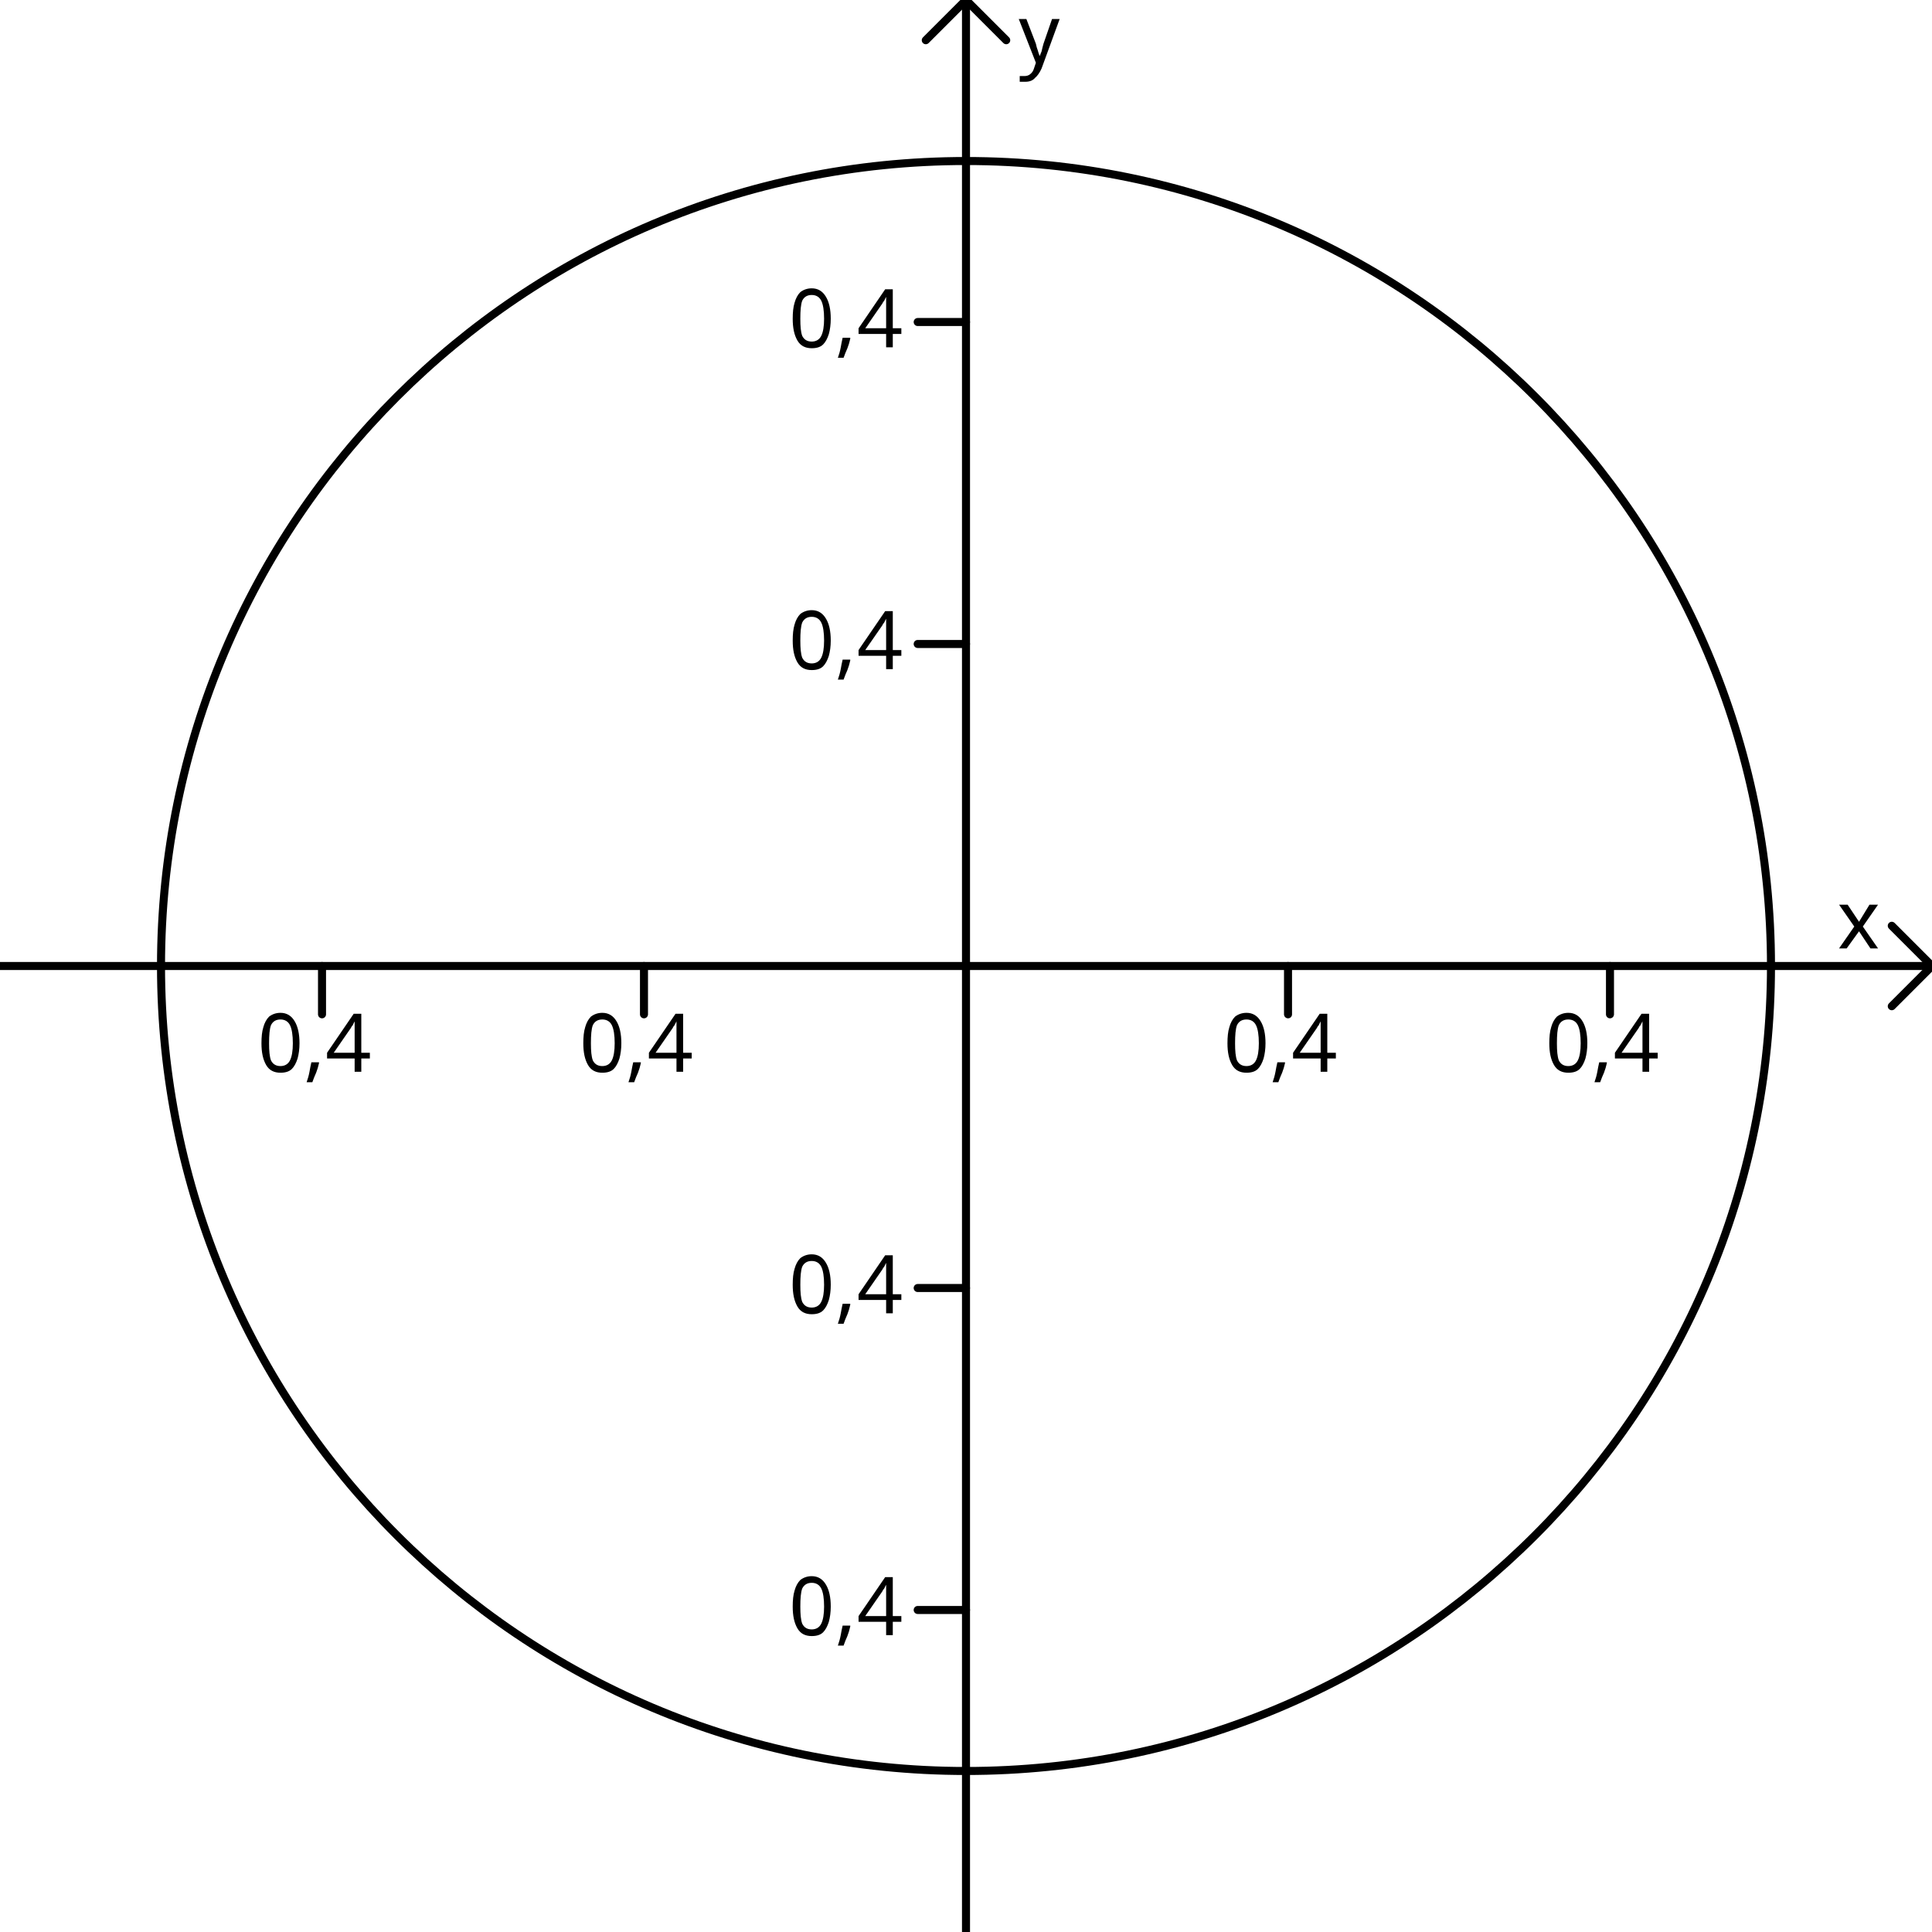
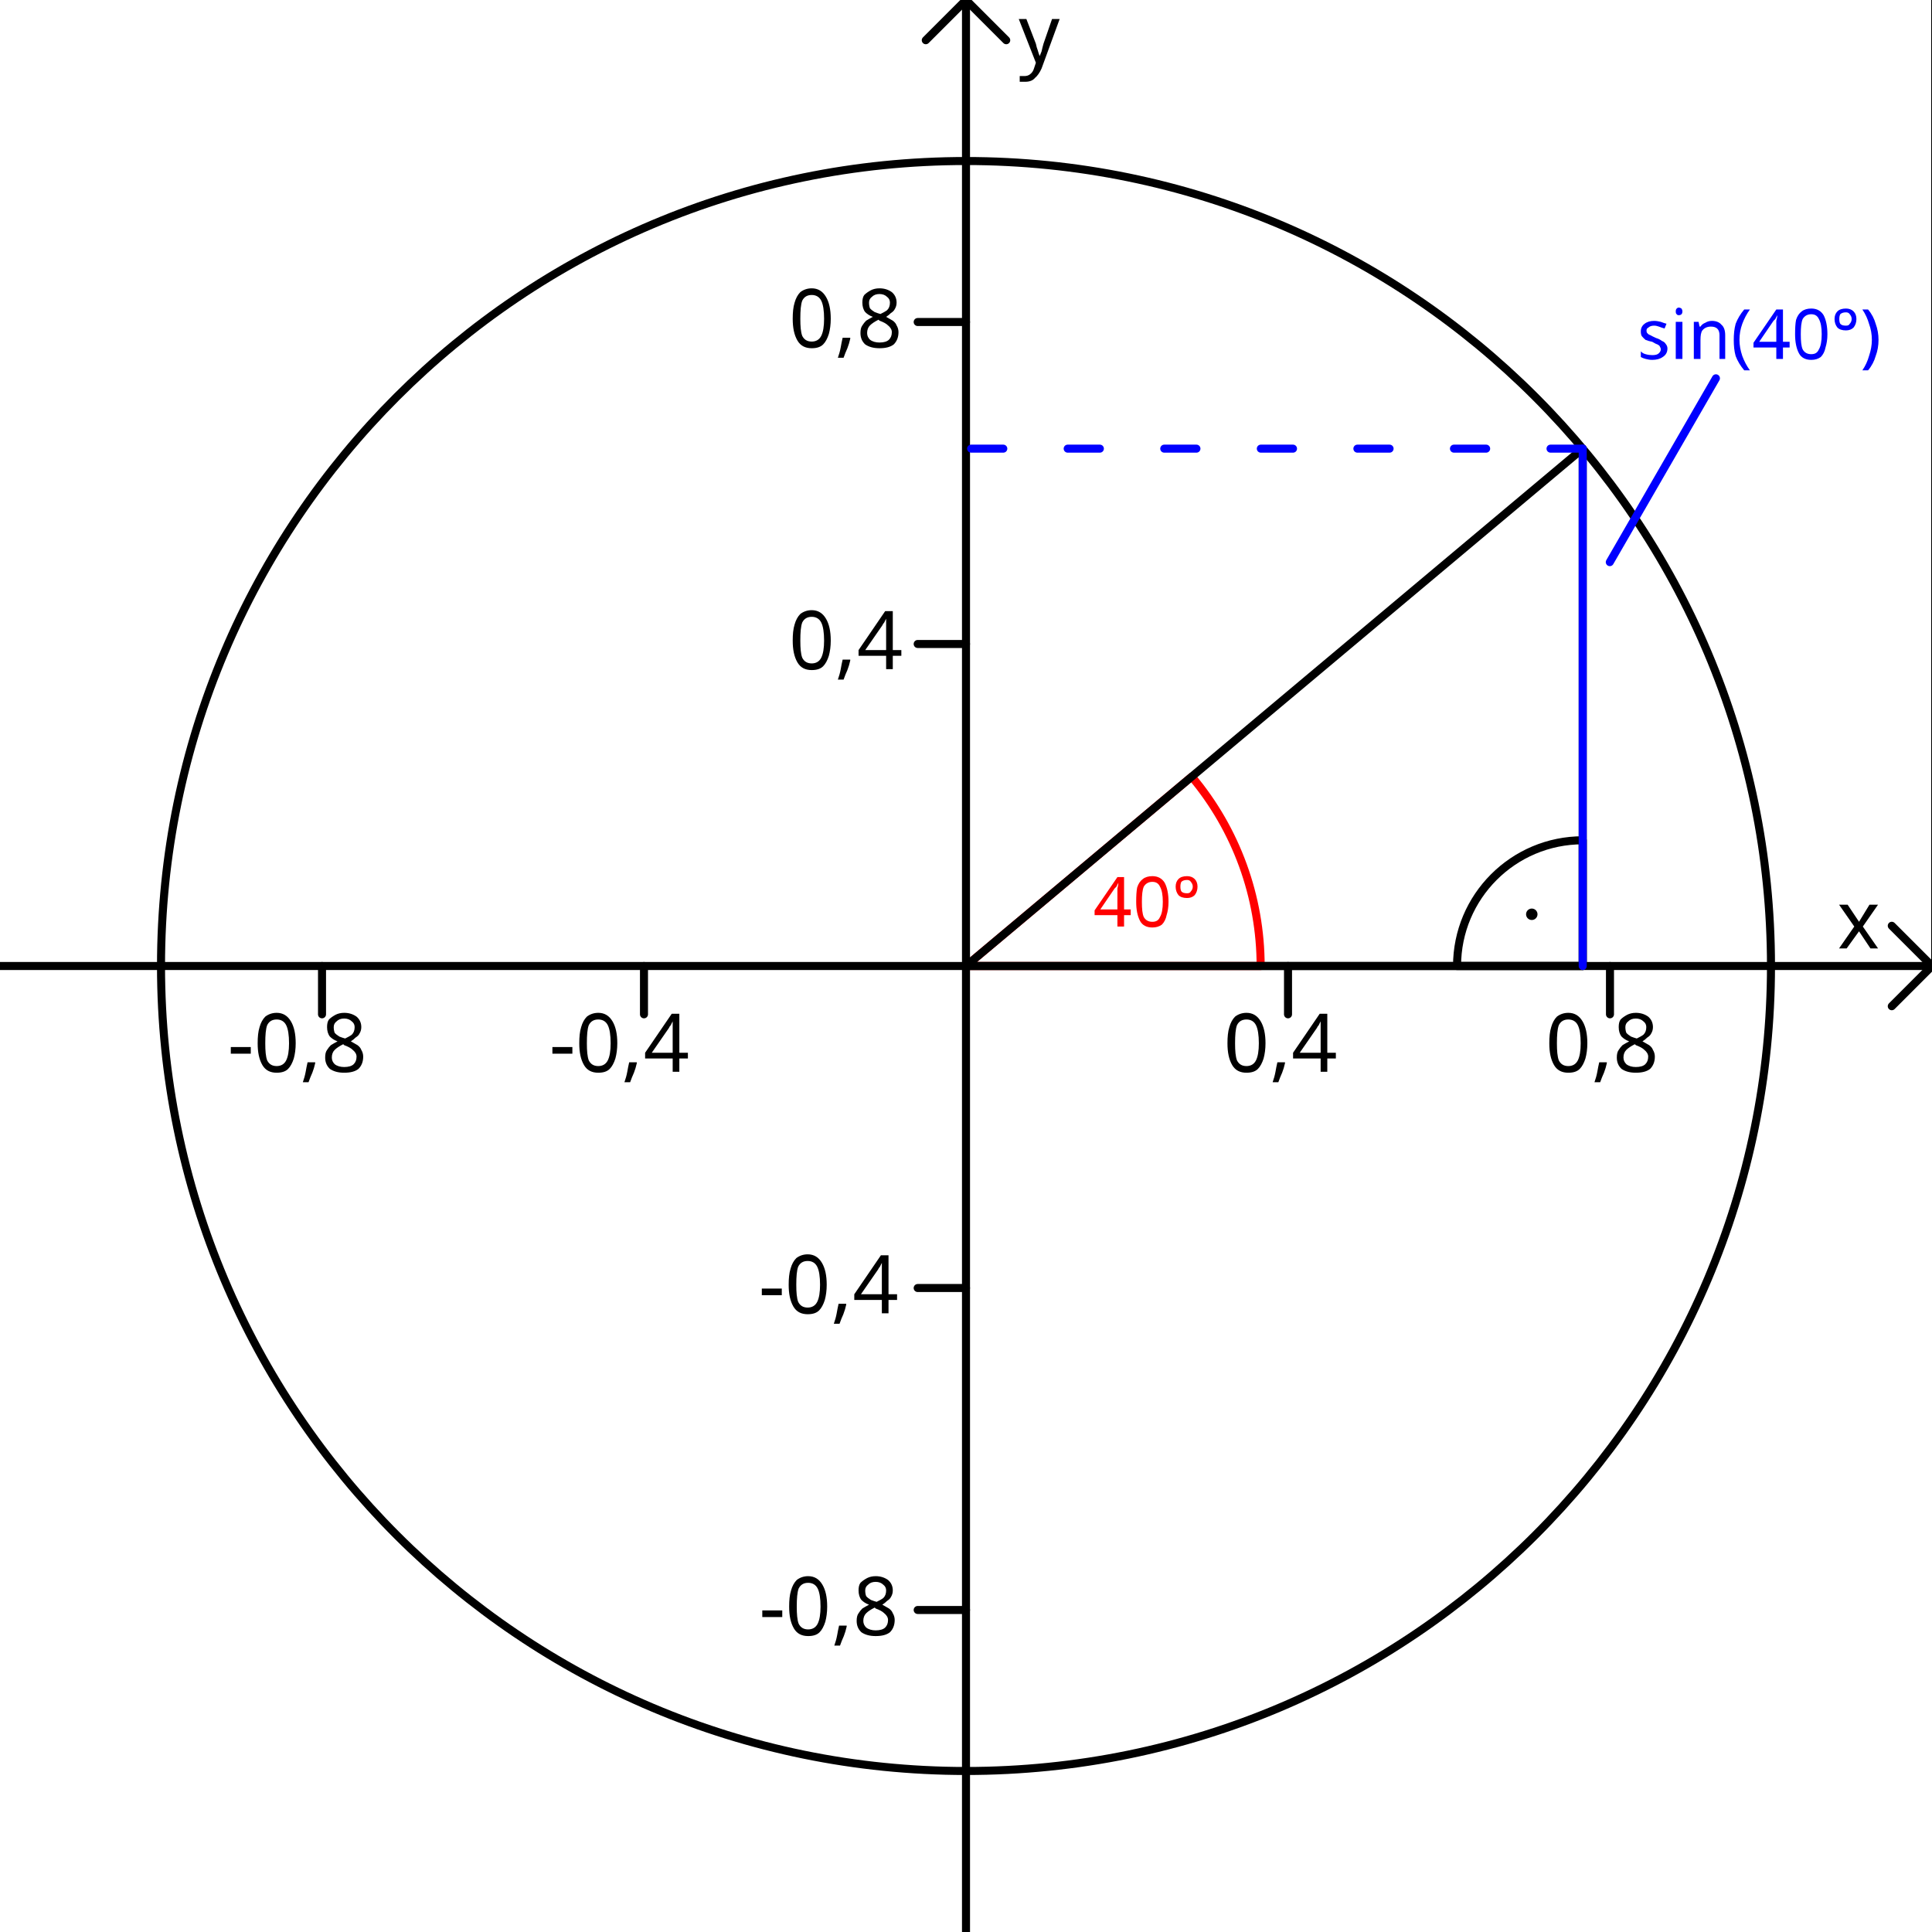
<svg xmlns="http://www.w3.org/2000/svg" width="120" height="120" viewBox="0 0 31.75 31.75" version="1.1" id="svg8">
  <defs id="defs2" />
  <g id="layer1">
+     <path id="path1090" style="fill:none;stroke:#ff0000;stroke-width:0.5;stroke-linecap:round;stroke-linejoin:round;stroke-miterlimit:4;stroke-dasharray:none;stroke-opacity:1" d="M 74.02 48.238 L 60 60 L 78.301 60 A 18.301 18.301 0 0 0 74.02 48.238 z " transform="scale(0.2645833)" />
+     <path style="fill:none;stroke:#000000;stroke-width:0.132;stroke-linecap:round;stroke-linejoin:round;stroke-opacity:1;stroke-miterlimit:4;stroke-dasharray:none" d="M 26.01,7.373 V 15.875 H 15.875 Z" id="path1086" />
    <circle style="fill:none;stroke:#000000;stroke-width:0.132;stroke-linecap:round;stroke-linejoin:round;stroke-miterlimit:10;stroke-dasharray:none" id="path877" cx="15.875" cy="15.875" r="13.229" />
    <g id="g888">
      <path style="fill:none;stroke:#000000;stroke-width:0.132;stroke-linecap:round;stroke-linejoin:round;stroke-opacity:1;stroke-miterlimit:4;stroke-dasharray:none" d="M 15.875,31.75 V 0" id="path879" />
      <path style="fill:none;stroke:#000000;stroke-width:0.132;stroke-linecap:round;stroke-linejoin:round;stroke-opacity:1;stroke-miterlimit:4;stroke-dasharray:none" d="M 15.875,0 15.214,0.661" id="path881" />
      <path style="fill:none;stroke:#000000;stroke-width:0.132;stroke-linecap:round;stroke-linejoin:round;stroke-miterlimit:4;stroke-dasharray:none;stroke-opacity:1" d="m 15.875,2e-8 0.661,0.661" id="path883" />
    </g>
    <g id="g896" transform="matrix(0,-1,-1,0,31.75,31.75)">
      <path style="fill:none;stroke:#000000;stroke-width:0.132;stroke-linecap:round;stroke-linejoin:round;stroke-miterlimit:4;stroke-dasharray:none;stroke-opacity:1" d="M 15.875,31.75 V 0" id="path890" />
      <path style="fill:none;stroke:#000000;stroke-width:0.132;stroke-linecap:round;stroke-linejoin:round;stroke-miterlimit:4;stroke-dasharray:none;stroke-opacity:1" d="M 15.875,0 15.214,0.661" id="path892" />
      <path style="fill:none;stroke:#000000;stroke-width:0.132;stroke-linecap:round;stroke-linejoin:round;stroke-miterlimit:4;stroke-dasharray:none;stroke-opacity:1" d="m 15.875,2e-8 0.661,0.661" id="path894" />
    </g>
    <text xml:space="preserve" style="font-style:normal;font-weight:normal;font-size:1.323px;line-height:1.25;font-family:sans-serif;letter-spacing:0px;word-spacing:0px;fill:#000000;fill-opacity:1;stroke:none;stroke-width:0.175" x="30.19" y="15.584" id="text904">
      <tspan id="tspan902" x="30.19" y="15.584" style="font-size:1.323px;stroke-width:0.175">x</tspan>
    </text>
    <text xml:space="preserve" style="font-style:normal;font-weight:normal;font-size:1.323px;line-height:1.25;font-family:sans-serif;letter-spacing:0px;word-spacing:0px;fill:#000000;fill-opacity:1;stroke:none;stroke-width:0.175" x="16.742" y="1.032" id="text900">
      <tspan id="tspan898" x="16.742" y="1.032" style="font-size:1.323px;stroke-width:0.175">y</tspan>
    </text>
    <path style="fill:none;stroke:#000000;stroke-width:0.132;stroke-linecap:round;stroke-linejoin:round;stroke-opacity:1;stroke-miterlimit:4;stroke-dasharray:none" d="m 21.167,15.875 v 0.794" id="path918" />
    <path style="fill:none;stroke:#000000;stroke-width:0.132;stroke-linecap:round;stroke-linejoin:round;stroke-miterlimit:4;stroke-dasharray:none;stroke-opacity:1" d="m 26.458,15.875 v 0.794" id="path920" />
    <text xml:space="preserve" style="font-style:normal;font-weight:normal;font-size:1.323px;line-height:1.25;font-family:sans-serif;letter-spacing:0px;word-spacing:0px;fill:#000000;fill-opacity:1;stroke:none;stroke-width:0.265" x="20.108" y="17.612" id="text924">
      <tspan id="tspan922" x="20.108" y="17.612" style="font-size:1.323px;stroke-width:0.265">0,4</tspan>
    </text>
    <text xml:space="preserve" style="font-style:normal;font-weight:normal;font-size:1.323px;line-height:1.25;font-family:sans-serif;letter-spacing:0px;word-spacing:0px;fill:#000000;fill-opacity:1;stroke:none;stroke-width:0.265" x="25.399" y="17.612" id="text928">
-       <tspan id="tspan926" x="25.399" y="17.612" style="font-size:1.323px;stroke-width:0.265">0,4</tspan>
+       <tspan id="tspan926" x="25.399" y="17.612" style="font-size:1.323px;stroke-width:0.265">0,8</tspan>
    </text>
    <path style="fill:none;stroke:#000000;stroke-width:0.132;stroke-linecap:round;stroke-linejoin:round;stroke-miterlimit:4;stroke-dasharray:none;stroke-opacity:1" d="m 5.292,15.875 v 0.794" id="path942" />
    <path style="fill:none;stroke:#000000;stroke-width:0.132;stroke-linecap:round;stroke-linejoin:round;stroke-miterlimit:4;stroke-dasharray:none;stroke-opacity:1" d="m 10.583,15.875 v 0.794" id="path944" />
-     <text xml:space="preserve" style="font-style:normal;font-weight:normal;font-size:1.323px;line-height:1.25;font-family:sans-serif;letter-spacing:0px;word-spacing:0px;fill:#000000;fill-opacity:1;stroke:none;stroke-width:0.265" x="4.233" y="17.612" id="text948">
-       <tspan id="tspan946" x="4.233" y="17.612" style="font-size:1.323px;stroke-width:0.265">0,4</tspan>
+     <text xml:space="preserve" style="font-style:normal;font-weight:normal;font-size:1.323px;line-height:1.25;font-family:sans-serif;letter-spacing:0px;word-spacing:0px;fill:#000000;fill-opacity:1;stroke:none;stroke-width:0.265" x="3.748" y="17.612" id="text948">
+       <tspan id="tspan946" x="3.748" y="17.612" style="font-size:1.323px;stroke-width:0.265">-0,8</tspan>
    </text>
-     <text xml:space="preserve" style="font-style:normal;font-weight:normal;font-size:1.323px;line-height:1.25;font-family:sans-serif;letter-spacing:0px;word-spacing:0px;fill:#000000;fill-opacity:1;stroke:none;stroke-width:0.265" x="9.524" y="17.612" id="text952">
-       <tspan id="tspan950" x="9.524" y="17.612" style="font-size:1.323px;stroke-width:0.265">0,4</tspan>
+     <text xml:space="preserve" style="font-style:normal;font-weight:normal;font-size:1.323px;line-height:1.25;font-family:sans-serif;letter-spacing:0px;word-spacing:0px;fill:#000000;fill-opacity:1;stroke:none;stroke-width:0.265" x="9.032" y="17.612" id="text952">
+       <tspan id="tspan950" x="9.032" y="17.612" style="font-size:1.323px;stroke-width:0.265">-0,4</tspan>
    </text>
    <path style="fill:none;stroke:#000000;stroke-width:0.132;stroke-linecap:round;stroke-linejoin:round;stroke-miterlimit:4;stroke-dasharray:none;stroke-opacity:1" d="M 15.875,10.583 H 15.081" id="path954" />
    <text xml:space="preserve" style="font-style:normal;font-weight:normal;font-size:1.323px;line-height:1.25;font-family:sans-serif;letter-spacing:0px;word-spacing:0px;fill:#000000;fill-opacity:1;stroke:none;stroke-width:0.265" x="12.964" y="10.997" id="text958">
      <tspan id="tspan956" x="12.964" y="10.997" style="font-size:1.323px;stroke-width:0.265">0,4</tspan>
    </text>
    <path style="fill:none;stroke:#000000;stroke-width:0.132;stroke-linecap:round;stroke-linejoin:round;stroke-miterlimit:4;stroke-dasharray:none;stroke-opacity:1" d="M 15.875,5.292 H 15.081" id="path960" />
    <text xml:space="preserve" style="font-style:normal;font-weight:normal;font-size:1.323px;line-height:1.25;font-family:sans-serif;letter-spacing:0px;word-spacing:0px;fill:#000000;fill-opacity:1;stroke:none;stroke-width:0.265" x="12.964" y="5.706" id="text964">
-       <tspan id="tspan962" x="12.964" y="5.706" style="font-size:1.323px;stroke-width:0.265">0,4</tspan>
+       <tspan id="tspan962" x="12.964" y="5.706" style="font-size:1.323px;stroke-width:0.265">0,8</tspan>
    </text>
    <path style="fill:none;stroke:#000000;stroke-width:0.132;stroke-linecap:round;stroke-linejoin:round;stroke-miterlimit:4;stroke-dasharray:none;stroke-opacity:1" d="M 15.875,26.458 H 15.081" id="path966" />
-     <text xml:space="preserve" style="font-style:normal;font-weight:normal;font-size:1.323px;line-height:1.25;font-family:sans-serif;letter-spacing:0px;word-spacing:0px;fill:#000000;fill-opacity:1;stroke:none;stroke-width:0.265" x="12.964" y="26.872" id="text970">
-       <tspan id="tspan968" x="12.964" y="26.872" style="font-size:1.323px;stroke-width:0.265">0,4</tspan>
+     <text xml:space="preserve" style="font-style:normal;font-weight:normal;font-size:1.323px;line-height:1.25;font-family:sans-serif;letter-spacing:0px;word-spacing:0px;fill:#000000;fill-opacity:1;stroke:none;stroke-width:0.265" x="12.48" y="26.872" id="text970">
+       <tspan id="tspan968" x="12.48" y="26.872" style="font-size:1.323px;stroke-width:0.265">-0,8</tspan>
    </text>
    <path style="fill:none;stroke:#000000;stroke-width:0.132;stroke-linecap:round;stroke-linejoin:round;stroke-miterlimit:4;stroke-dasharray:none;stroke-opacity:1" d="M 15.875,21.167 H 15.081" id="path972" />
-     <text xml:space="preserve" style="font-style:normal;font-weight:normal;font-size:1.323px;line-height:1.25;font-family:sans-serif;letter-spacing:0px;word-spacing:0px;fill:#000000;fill-opacity:1;stroke:none;stroke-width:0.265" x="12.964" y="21.581" id="text976">
-       <tspan id="tspan974" x="12.964" y="21.581" style="font-size:1.323px;stroke-width:0.265">0,4</tspan>
+     <text xml:space="preserve" style="font-style:normal;font-weight:normal;font-size:1.323px;line-height:1.25;font-family:sans-serif;letter-spacing:0px;word-spacing:0px;fill:#000000;fill-opacity:1;stroke:none;stroke-width:0.265" x="12.472" y="21.581" id="text976">
+       <tspan id="tspan974" x="12.472" y="21.581" style="font-size:1.323px;stroke-width:0.265">-0,4</tspan>
+     </text>
+     <path style="fill:none;stroke:#000000;stroke-width:0.026;stroke-linecap:butt;stroke-linejoin:miter;stroke-opacity:1;stroke-miterlimit:4;stroke-dasharray:none" d="M 31.75,15.875 V 0" id="path998" />
+     <circle style="fill:none;stroke:#000000;stroke-width:0.132;stroke-linecap:round;stroke-linejoin:round;stroke-miterlimit:10;stroke-dasharray:none" id="circle1004" cx="61.455" cy="-11.84" r="13.229" />
+     <g id="g1012" transform="translate(45.57986,-27.71549)">
+       <path style="fill:none;stroke:#000000;stroke-width:0.132;stroke-linecap:round;stroke-linejoin:round;stroke-miterlimit:4;stroke-dasharray:none;stroke-opacity:1" d="M 15.875,31.75 V 0" id="path1006" />
+       <path style="fill:none;stroke:#000000;stroke-width:0.132;stroke-linecap:round;stroke-linejoin:round;stroke-miterlimit:4;stroke-dasharray:none;stroke-opacity:1" d="M 15.875,0 15.214,0.661" id="path1008" />
+       <path style="fill:none;stroke:#000000;stroke-width:0.132;stroke-linecap:round;stroke-linejoin:round;stroke-miterlimit:4;stroke-dasharray:none;stroke-opacity:1" d="m 15.875,2e-8 0.661,0.661" id="path1010" />
+     </g>
+     <g id="g1020" transform="matrix(0,-1,-1,0,77.32986,4.034508)">
+       <path style="fill:none;stroke:#000000;stroke-width:0.132;stroke-linecap:round;stroke-linejoin:round;stroke-miterlimit:4;stroke-dasharray:none;stroke-opacity:1" d="M 15.875,31.75 V 0" id="path1014" />
+       <path style="fill:none;stroke:#000000;stroke-width:0.132;stroke-linecap:round;stroke-linejoin:round;stroke-miterlimit:4;stroke-dasharray:none;stroke-opacity:1" d="M 15.875,0 15.214,0.661" id="path1016" />
+       <path style="fill:none;stroke:#000000;stroke-width:0.132;stroke-linecap:round;stroke-linejoin:round;stroke-miterlimit:4;stroke-dasharray:none;stroke-opacity:1" d="m 15.875,2e-8 0.661,0.661" id="path1018" />
+     </g>
+     <text xml:space="preserve" style="font-style:normal;font-weight:normal;font-size:1.323px;line-height:1.25;font-family:sans-serif;letter-spacing:0px;word-spacing:0px;fill:#000000;fill-opacity:1;stroke:none;stroke-width:0.175" x="75.769" y="-12.132" id="text1024">
+       <tspan id="tspan1022" x="75.769" y="-12.132" style="font-size:1.323px;stroke-width:0.175">x</tspan>
+     </text>
+     <text xml:space="preserve" style="font-style:normal;font-weight:normal;font-size:1.323px;line-height:1.25;font-family:sans-serif;letter-spacing:0px;word-spacing:0px;fill:#000000;fill-opacity:1;stroke:none;stroke-width:0.175" x="62.322" y="-26.684" id="text1028">
+       <tspan id="tspan1026" x="62.322" y="-26.684" style="font-size:1.323px;stroke-width:0.175">y</tspan>
+     </text>
+     <path style="fill:none;stroke:#000000;stroke-width:0.132;stroke-linecap:round;stroke-linejoin:round;stroke-miterlimit:4;stroke-dasharray:none;stroke-opacity:1" d="m 66.747,-11.84 v 0.794" id="path1030" />
+     <path style="fill:none;stroke:#000000;stroke-width:0.132;stroke-linecap:round;stroke-linejoin:round;stroke-miterlimit:4;stroke-dasharray:none;stroke-opacity:1" d="m 72.038,-11.84 v 0.794" id="path1032" />
+     <text xml:space="preserve" style="font-style:normal;font-weight:normal;font-size:1.323px;line-height:1.25;font-family:sans-serif;letter-spacing:0px;word-spacing:0px;fill:#000000;fill-opacity:1;stroke:none;stroke-width:0.265" x="65.687" y="-10.104" id="text1036">
+       <tspan id="tspan1034" x="65.687" y="-10.104" style="font-size:1.323px;stroke-width:0.265">0,4</tspan>
+     </text>
+     <text xml:space="preserve" style="font-style:normal;font-weight:normal;font-size:1.323px;line-height:1.25;font-family:sans-serif;letter-spacing:0px;word-spacing:0px;fill:#000000;fill-opacity:1;stroke:none;stroke-width:0.265" x="70.979" y="-10.104" id="text1040">
+       <tspan id="tspan1038" x="70.979" y="-10.104" style="font-size:1.323px;stroke-width:0.265">0,8</tspan>
+     </text>
+     <path style="fill:none;stroke:#000000;stroke-width:0.132;stroke-linecap:round;stroke-linejoin:round;stroke-miterlimit:4;stroke-dasharray:none;stroke-opacity:1" d="m 50.872,-11.84 v 0.794" id="path1042" />
+     <path style="fill:none;stroke:#000000;stroke-width:0.132;stroke-linecap:round;stroke-linejoin:round;stroke-miterlimit:4;stroke-dasharray:none;stroke-opacity:1" d="m 56.163,-11.84 v 0.794" id="path1044" />
+     <text xml:space="preserve" style="font-style:normal;font-weight:normal;font-size:1.323px;line-height:1.25;font-family:sans-serif;letter-spacing:0px;word-spacing:0px;fill:#000000;fill-opacity:1;stroke:none;stroke-width:0.265" x="49.328" y="-10.104" id="text1048">
+       <tspan id="tspan1046" x="49.328" y="-10.104" style="font-size:1.323px;stroke-width:0.265">-0,8</tspan>
+     </text>
+     <text xml:space="preserve" style="font-style:normal;font-weight:normal;font-size:1.323px;line-height:1.25;font-family:sans-serif;letter-spacing:0px;word-spacing:0px;fill:#000000;fill-opacity:1;stroke:none;stroke-width:0.265" x="54.612" y="-10.104" id="text1052">
+       <tspan id="tspan1050" x="54.612" y="-10.104" style="font-size:1.323px;stroke-width:0.265">-0,4</tspan>
+     </text>
+     <path style="fill:none;stroke:#000000;stroke-width:0.132;stroke-linecap:round;stroke-linejoin:round;stroke-miterlimit:4;stroke-dasharray:none;stroke-opacity:1" d="m 61.455,-17.132 h -0.794" id="path1054" />
+     <text xml:space="preserve" style="font-style:normal;font-weight:normal;font-size:1.323px;line-height:1.25;font-family:sans-serif;letter-spacing:0px;word-spacing:0px;fill:#000000;fill-opacity:1;stroke:none;stroke-width:0.265" x="58.544" y="-16.718" id="text1058">
+       <tspan id="tspan1056" x="58.544" y="-16.718" style="font-size:1.323px;stroke-width:0.265">0,4</tspan>
+     </text>
+     <path style="fill:none;stroke:#000000;stroke-width:0.132;stroke-linecap:round;stroke-linejoin:round;stroke-miterlimit:4;stroke-dasharray:none;stroke-opacity:1" d="m 61.455,-22.424 h -0.794" id="path1060" />
+     <text xml:space="preserve" style="font-style:normal;font-weight:normal;font-size:1.323px;line-height:1.25;font-family:sans-serif;letter-spacing:0px;word-spacing:0px;fill:#000000;fill-opacity:1;stroke:none;stroke-width:0.265" x="58.544" y="-22.01" id="text1064">
+       <tspan id="tspan1062" x="58.544" y="-22.01" style="font-size:1.323px;stroke-width:0.265">0,8</tspan>
+     </text>
+     <path style="fill:none;stroke:#000000;stroke-width:0.132;stroke-linecap:round;stroke-linejoin:round;stroke-miterlimit:4;stroke-dasharray:none;stroke-opacity:1" d="m 61.455,-1.257 h -0.794" id="path1066" />
+     <text xml:space="preserve" style="font-style:normal;font-weight:normal;font-size:1.323px;line-height:1.25;font-family:sans-serif;letter-spacing:0px;word-spacing:0px;fill:#000000;fill-opacity:1;stroke:none;stroke-width:0.265" x="58.06" y="-0.843" id="text1070">
+       <tspan id="tspan1068" x="58.06" y="-0.843" style="font-size:1.323px;stroke-width:0.265">-0,8</tspan>
+     </text>
+     <path style="fill:none;stroke:#000000;stroke-width:0.132;stroke-linecap:round;stroke-linejoin:round;stroke-miterlimit:4;stroke-dasharray:none;stroke-opacity:1" d="m 61.455,-6.549 h -0.794" id="path1072" />
+     <text xml:space="preserve" style="font-style:normal;font-weight:normal;font-size:1.323px;line-height:1.25;font-family:sans-serif;letter-spacing:0px;word-spacing:0px;fill:#000000;fill-opacity:1;stroke:none;stroke-width:0.265" x="58.051" y="-6.135" id="text1076">
+       <tspan id="tspan1074" x="58.051" y="-6.135" style="font-size:1.323px;stroke-width:0.265">-0,4</tspan>
+     </text>
+     <path style="fill:none;stroke:#000000;stroke-width:0.265px;stroke-linecap:butt;stroke-linejoin:miter;stroke-opacity:1" d="m 71.244,-11.84 v 0.529" id="path1078" />
+     <path style="fill:none;stroke:#000000;stroke-width:0.026;stroke-linecap:butt;stroke-linejoin:miter;stroke-miterlimit:4;stroke-dasharray:none;stroke-opacity:1" d="m 77.33,-11.84 v -15.875" id="path1080" />
+     <path style="fill:none;stroke:#000000;stroke-width:0.026;stroke-linecap:butt;stroke-linejoin:miter;stroke-miterlimit:4;stroke-dasharray:none;stroke-opacity:1" d="m 77.33,-25.157 -15.875,13.317" id="path1082" />
+     <path style="fill:none;stroke:#000000;stroke-width:0.132;stroke-linecap:butt;stroke-linejoin:miter;stroke-miterlimit:4;stroke-dasharray:none;stroke-opacity:1" d="m 61.455,-11.84 10.135,-8.502" id="path1084" />
+     <path style="fill:none;stroke:#0000ff;stroke-width:0.132;stroke-linecap:round;stroke-linejoin:round;stroke-opacity:1;stroke-miterlimit:4;stroke-dasharray:0.529, 1.058;stroke-dashoffset:0" d="M 26.01,7.373 H 15.875" id="path1088" />
+     <path id="path1092" style="fill:none;stroke:#000000;stroke-width:0.5;stroke-linecap:round;stroke-linejoin:round;stroke-miterlimit:4;stroke-dasharray:none;stroke-dashoffset:0" d="M 98.307 52.191 A 7.808 7.808 0 0 0 90.5 60 L 98.307 60 L 98.307 52.191 z " transform="scale(0.2645833)" />
+     <path style="fill:#0000ff;stroke:#0000ff;stroke-width:0.132;stroke-linecap:round;stroke-linejoin:round;stroke-opacity:1;stroke-miterlimit:4;stroke-dasharray:none" d="M 26.01,15.875 V 7.373" id="path1118" />
+     <text xml:space="preserve" style="font-style:normal;font-weight:normal;font-size:3.528px;line-height:1.25;font-family:sans-serif;letter-spacing:0px;word-spacing:0px;fill:#000000;fill-opacity:1;stroke:none;stroke-width:0.265" x="22.042" y="14.172" id="text1122">
+       <tspan id="tspan1120" x="22.042" y="14.172" style="stroke-width:0.265" />
+     </text>
+     <circle style="fill:#000000;stroke:none;stroke-width:0.092;stroke-linecap:round;stroke-linejoin:round;stroke-miterlimit:4;stroke-dasharray:none;stroke-dashoffset:0" id="path1126" cx="25.173" cy="15.025" r="0.094" />
+     <text xml:space="preserve" style="font-style:normal;font-weight:normal;font-size:1.138px;line-height:1.25;font-family:sans-serif;letter-spacing:0px;word-spacing:0px;fill:#ff0000;fill-opacity:1;stroke:none;stroke-width:0.085" x="17.958" y="15.226" id="text1130">
+       <tspan id="tspan1128" x="17.958" y="15.226" style="fill:#ff0000;stroke-width:0.085">40°</tspan>
+     </text>
+     <path style="fill:none;stroke:#0000ff;stroke-width:0.132;stroke-linecap:round;stroke-linejoin:round;stroke-opacity:1;stroke-miterlimit:4;stroke-dasharray:none" d="m 26.455,9.238 1.744,-3.021" id="path1132" />
+     <text xml:space="preserve" style="font-style:normal;font-weight:normal;font-size:1.942px;line-height:1.25;font-family:sans-serif;letter-spacing:0px;word-spacing:0px;fill:#0000ff;fill-opacity:1;stroke:none;stroke-width:0.146" x="30.04" y="5.109" id="text1136">
+       <tspan id="tspan1134" x="30.04" y="5.109" style="fill:#0000ff;fill-opacity:1;stroke-width:0.146" />
+     </text>
+     <text xml:space="preserve" style="font-style:normal;font-weight:normal;font-size:1.138px;line-height:1.25;font-family:sans-serif;letter-spacing:0px;word-spacing:0px;fill:#0000ff;fill-opacity:1;stroke:none;stroke-width:0.085;" x="26.903" y="5.899" id="text1140">
+       <tspan id="tspan1138" x="26.903" y="5.899" style="fill:#0000ff;stroke-width:0.085;fill-opacity:1;">sin(40°)</tspan>
    </text>
  </g>
</svg>
